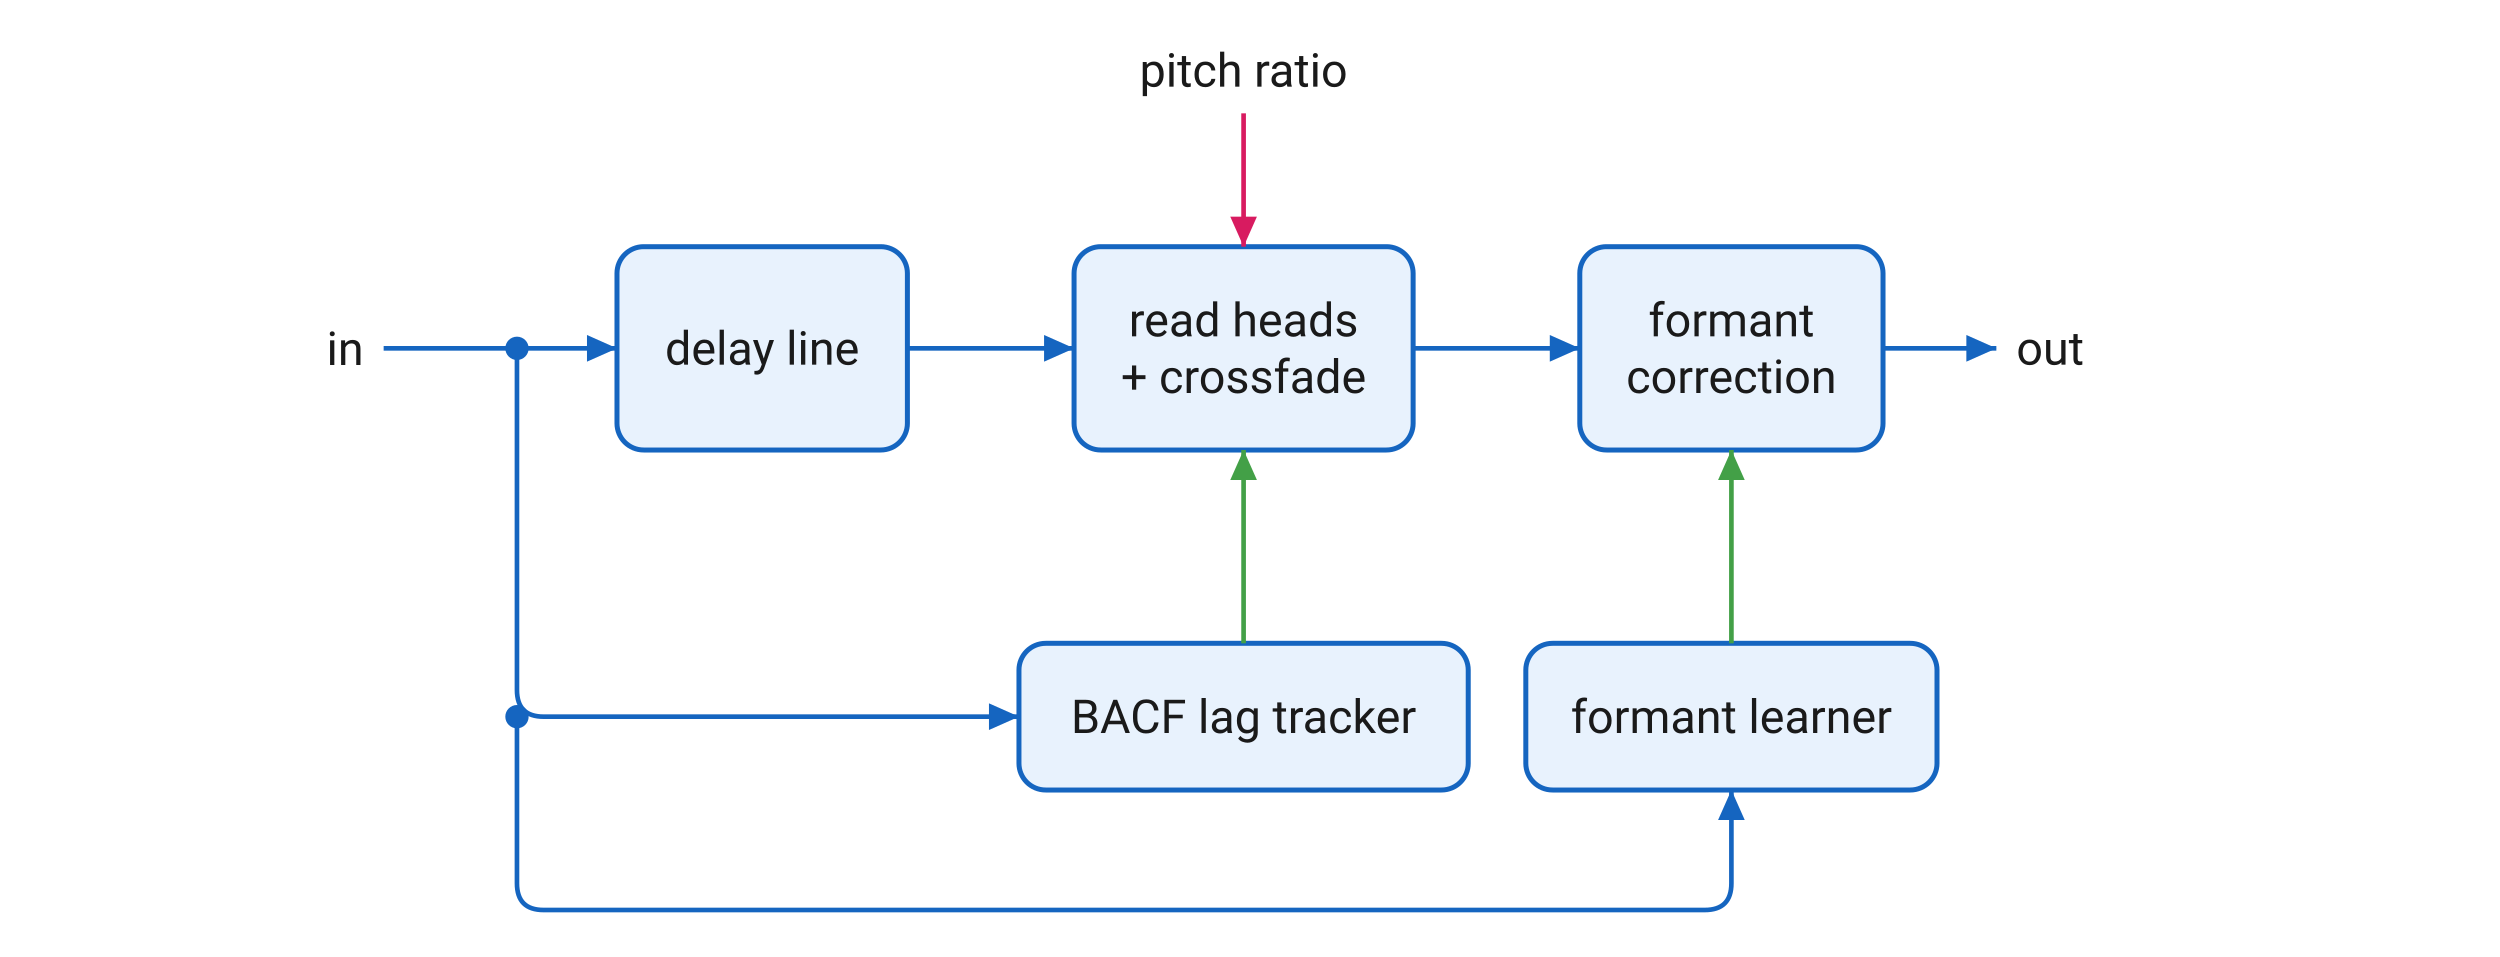
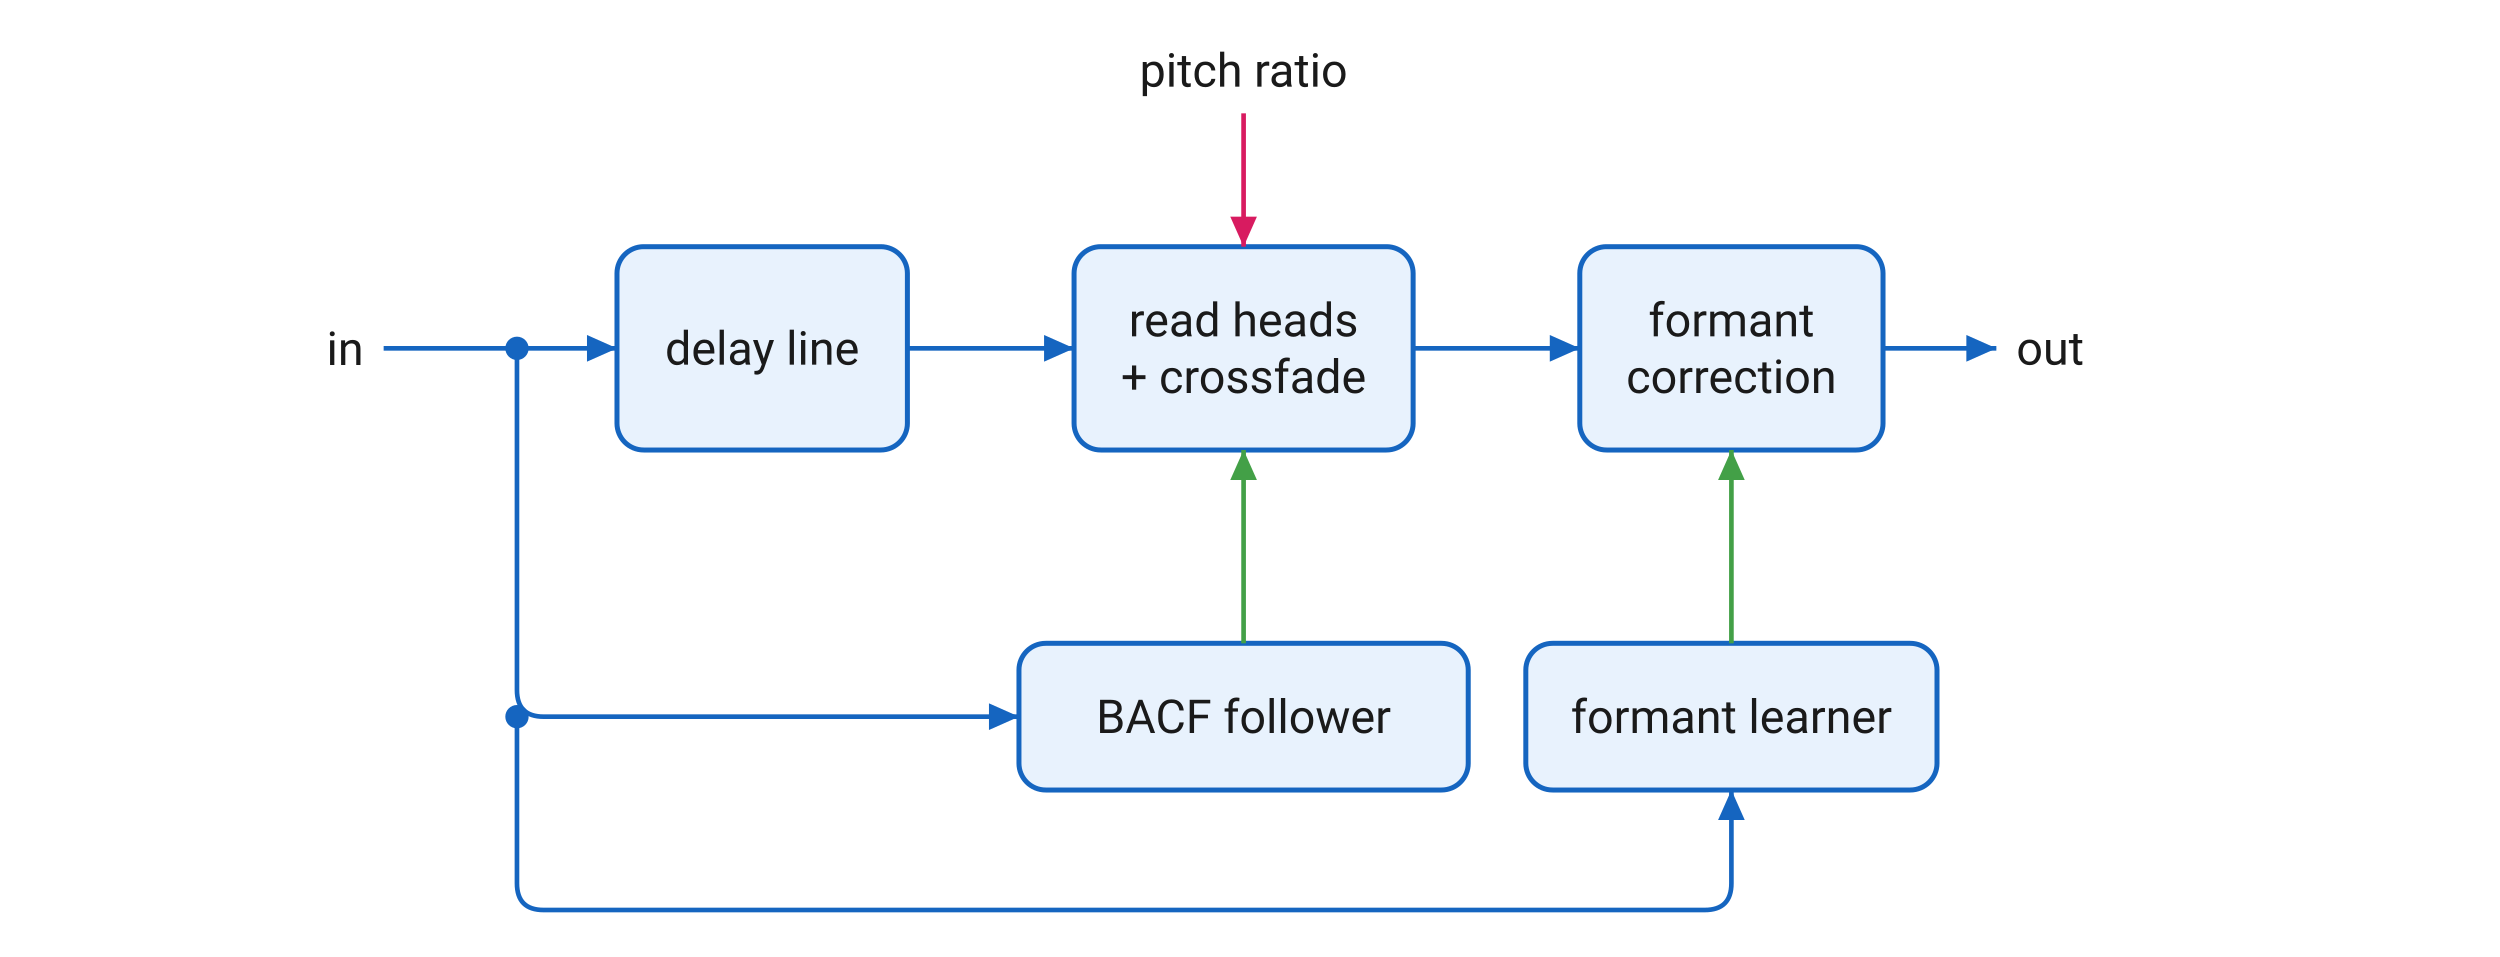
<svg xmlns="http://www.w3.org/2000/svg" width="750" height="287" viewBox="0 0 750 287" font-family="-apple-system, BlinkMacSystemFont, &quot;Segoe UI&quot;, Roboto, Helvetica, Arial, sans-serif, &quot;Apple Color Emoji&quot;, &quot;Segoe UI Emoji&quot;, &quot;Segoe UI Symbol&quot;" font-size="14">
  <rect x="185.094" y="74" width="87.125" height="61" rx="8" fill="#e8f2fd" stroke="#1565c0" stroke-width="1.5" />
  <text x="228.656" y="109.4" text-anchor="middle" fill="#1a1a1a">delay line</text>
  <rect x="322.219" y="74" width="101.719" height="61" rx="8" fill="#e8f2fd" stroke="#1565c0" stroke-width="1.5" />
  <text x="373.078" y="100.9" text-anchor="middle" fill="#1a1a1a">read heads</text>
  <text x="373.078" y="117.9" text-anchor="middle" fill="#1a1a1a">+ crossfade</text>
  <rect x="473.938" y="74" width="90.969" height="61" rx="8" fill="#e8f2fd" stroke="#1565c0" stroke-width="1.5" />
  <text x="519.422" y="100.9" text-anchor="middle" fill="#1a1a1a">formant</text>
  <text x="519.422" y="117.9" text-anchor="middle" fill="#1a1a1a">correction</text>
  <rect x="305.688" y="193" width="134.781" height="44" rx="8" fill="#e8f2fd" stroke="#1565c0" stroke-width="1.5" />
-   <text x="373.078" y="219.9" text-anchor="middle" fill="#1a1a1a">BACF lag tracker</text>
+   <text x="373.078" y="219.9" text-anchor="middle" fill="#1a1a1a">BACF follower</text>
  <rect x="457.742" y="193" width="123.359" height="44" rx="8" fill="#e8f2fd" stroke="#1565c0" stroke-width="1.5" />
  <text x="519.422" y="219.9" text-anchor="middle" fill="#1a1a1a">formant learner</text>
  <line x1="272.219" y1="104.5" x2="322.219" y2="104.5" stroke="#1565c0" stroke-width="1.4" />
  <line x1="423.938" y1="104.5" x2="473.938" y2="104.5" stroke="#1565c0" stroke-width="1.4" />
  <line x1="373.078" y1="34" x2="373.078" y2="74" stroke="#d81b60" stroke-width="1.4" />
  <line x1="564.906" y1="104.5" x2="598.906" y2="104.5" stroke="#1565c0" stroke-width="1.4" />
  <line x1="373.078" y1="193" x2="373.078" y2="135" stroke="#43a047" stroke-width="1.4" />
  <line x1="519.422" y1="193" x2="519.422" y2="135" stroke="#43a047" stroke-width="1.4" />
  <line x1="115.094" y1="104.5" x2="185.094" y2="104.5" stroke="#1565c0" stroke-width="1.4" />
  <path d="M 155.09 104.5 L 155.09 207 Q 155.09 215 163.09 215 L 305.69 215" fill="none" stroke="#1565c0" stroke-width="1.4" />
  <path d="M 155.09 215 L 155.09 265 Q 155.09 273 163.09 273 L 511.42 273 Q 519.42 273 519.42 265 L 519.42 237" fill="none" stroke="#1565c0" stroke-width="1.4" />
  <circle cx="155.094" cy="104.5" r="3.5" fill="#1565c0" />
  <circle cx="155.094" cy="215" r="3.5" fill="#1565c0" />
  <text x="373.078" y="26" text-anchor="middle" fill="#1a1a1a">pitch ratio</text>
  <text x="604.906" y="109.4" fill="#1a1a1a">out</text>
  <text x="109.094" y="109.5" text-anchor="end" fill="#1a1a1a">in</text>
  <polygon points="322.219,104.5 313.219,108.5 313.219,100.5" fill="#1565c0" />
  <polygon points="473.938,104.5 464.938,108.5 464.938,100.5" fill="#1565c0" />
  <polygon points="373.078,74 369.078,65 377.078,65" fill="#d81b60" />
  <polygon points="598.906,104.5 589.906,108.5 589.906,100.5" fill="#1565c0" />
  <polygon points="373.078,135 377.078,144 369.078,144" fill="#43a047" />
  <polygon points="519.422,135 523.422,144 515.422,144" fill="#43a047" />
  <polygon points="185.094,104.5 176.094,108.5 176.094,100.5" fill="#1565c0" />
  <polygon points="305.688,215 296.688,219 296.688,211" fill="#1565c0" />
  <polygon points="519.422,237 523.422,246 515.422,246" fill="#1565c0" />
</svg>
